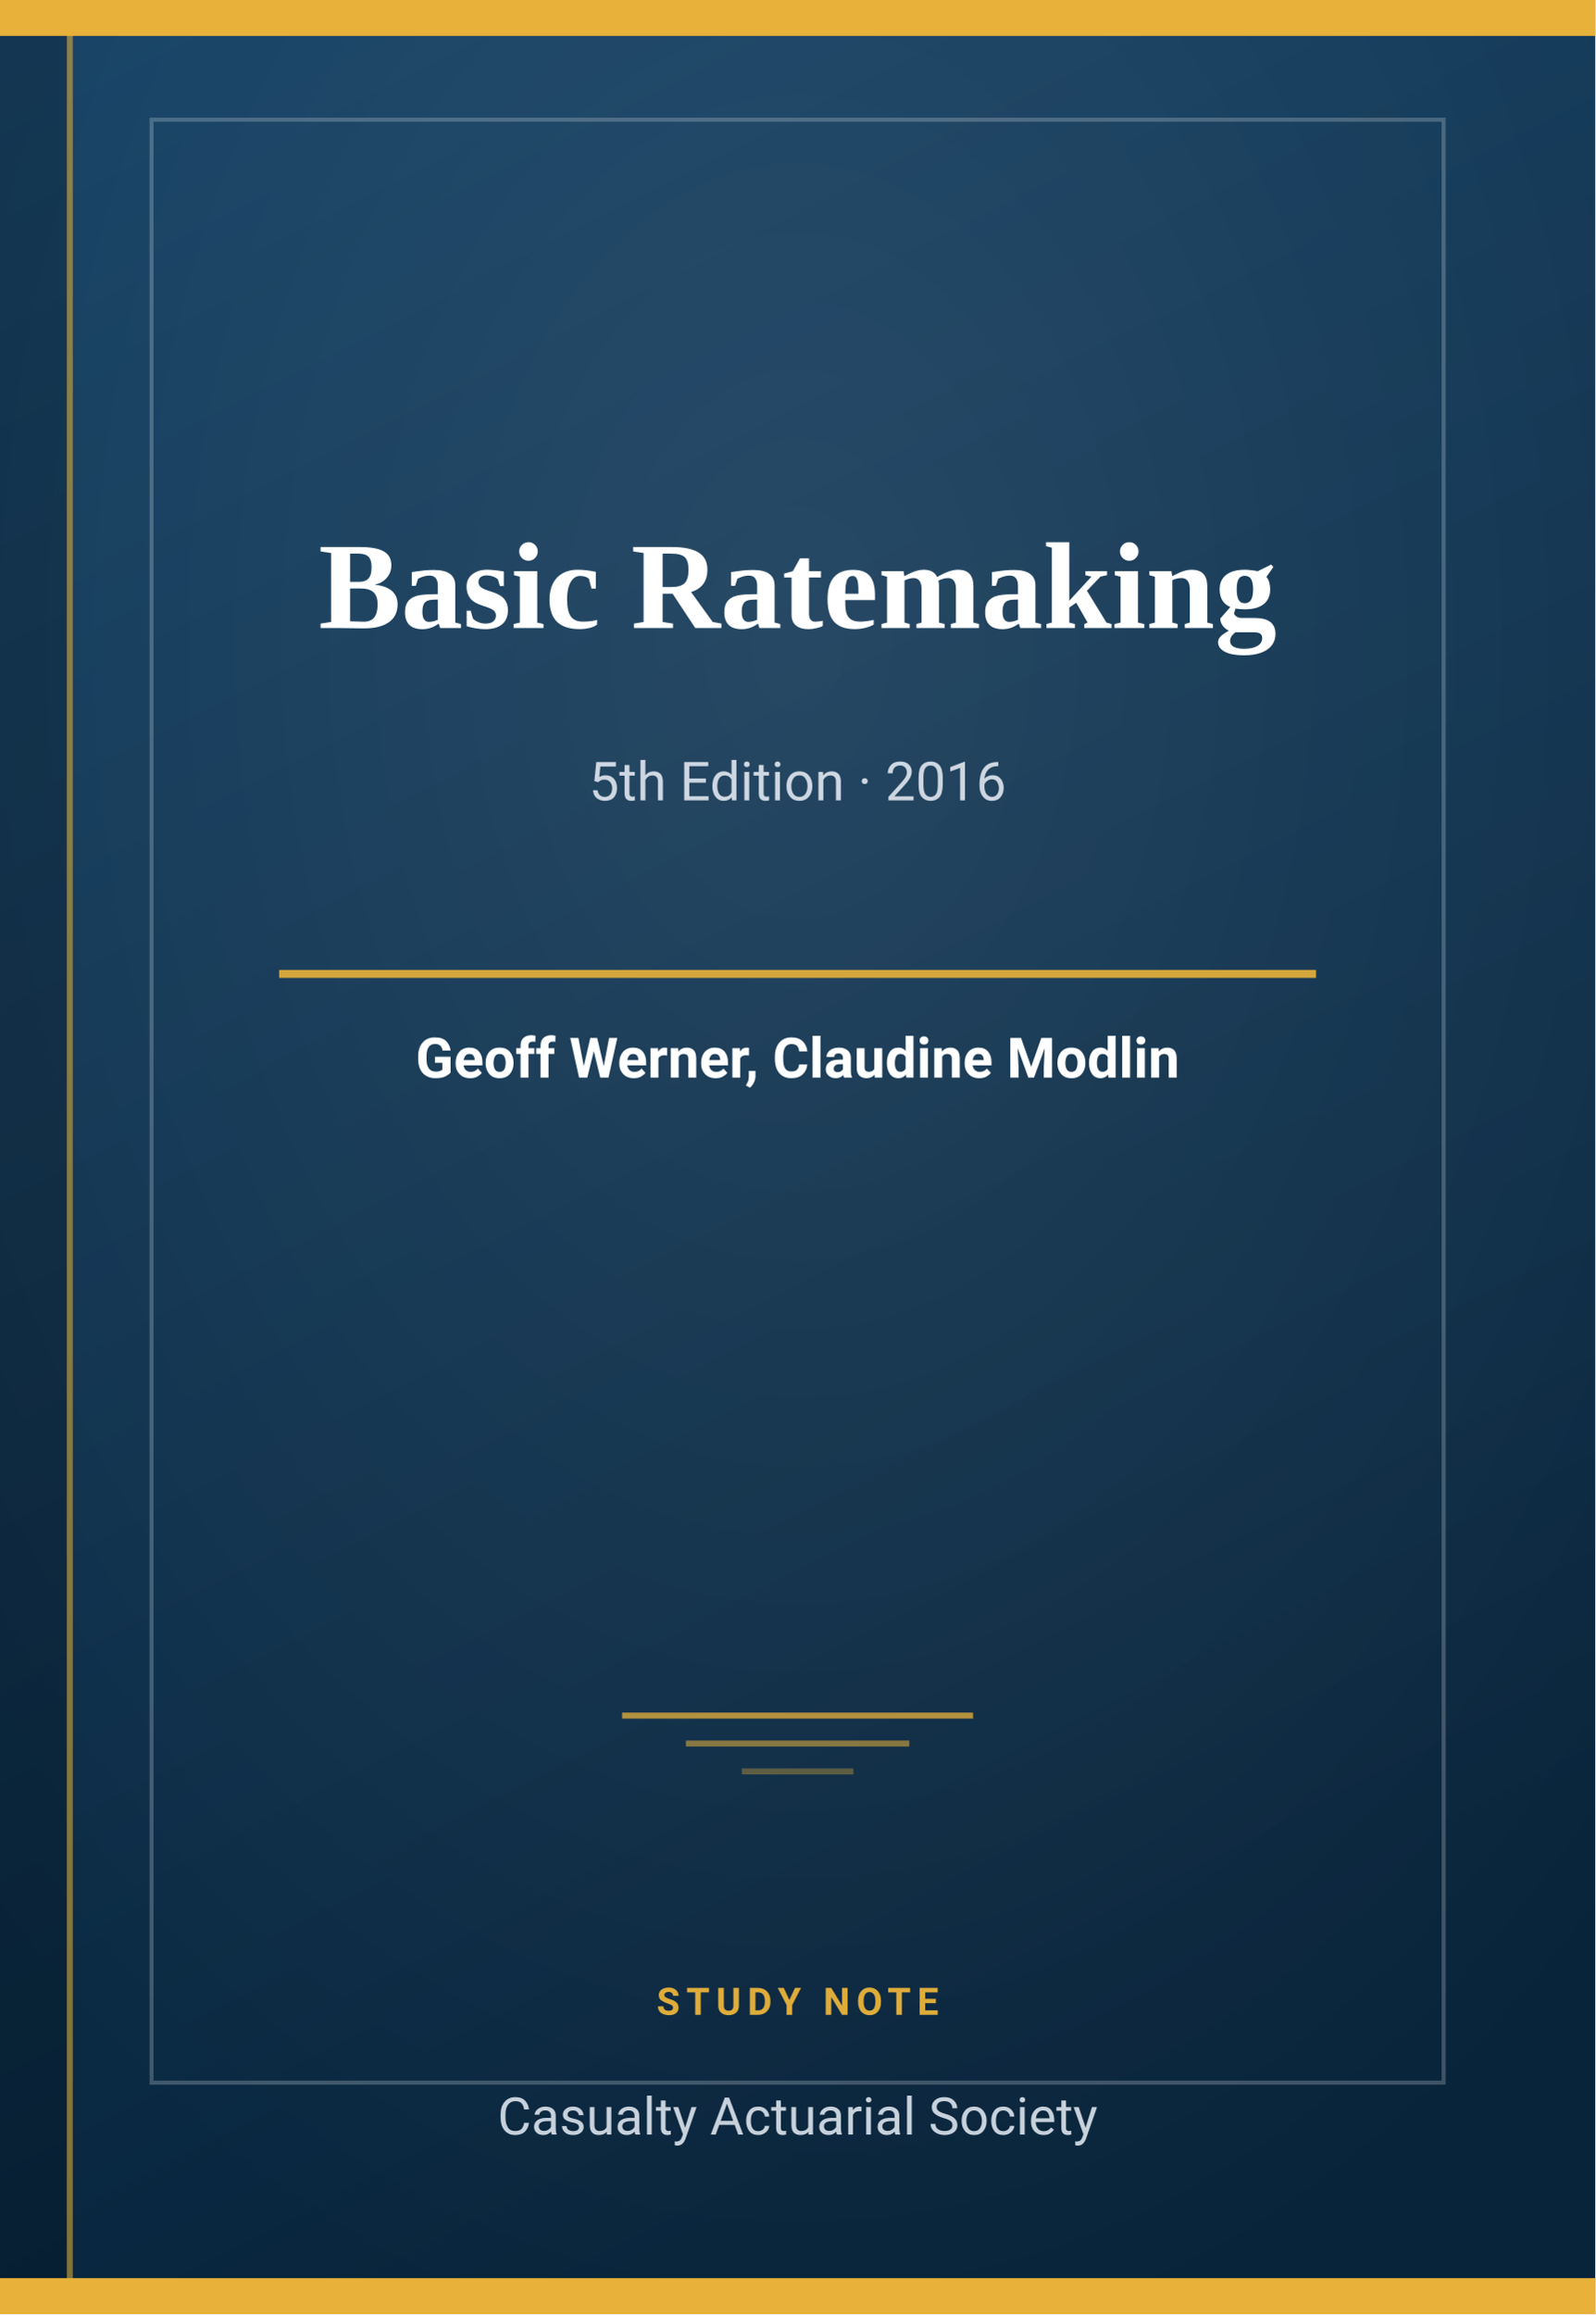
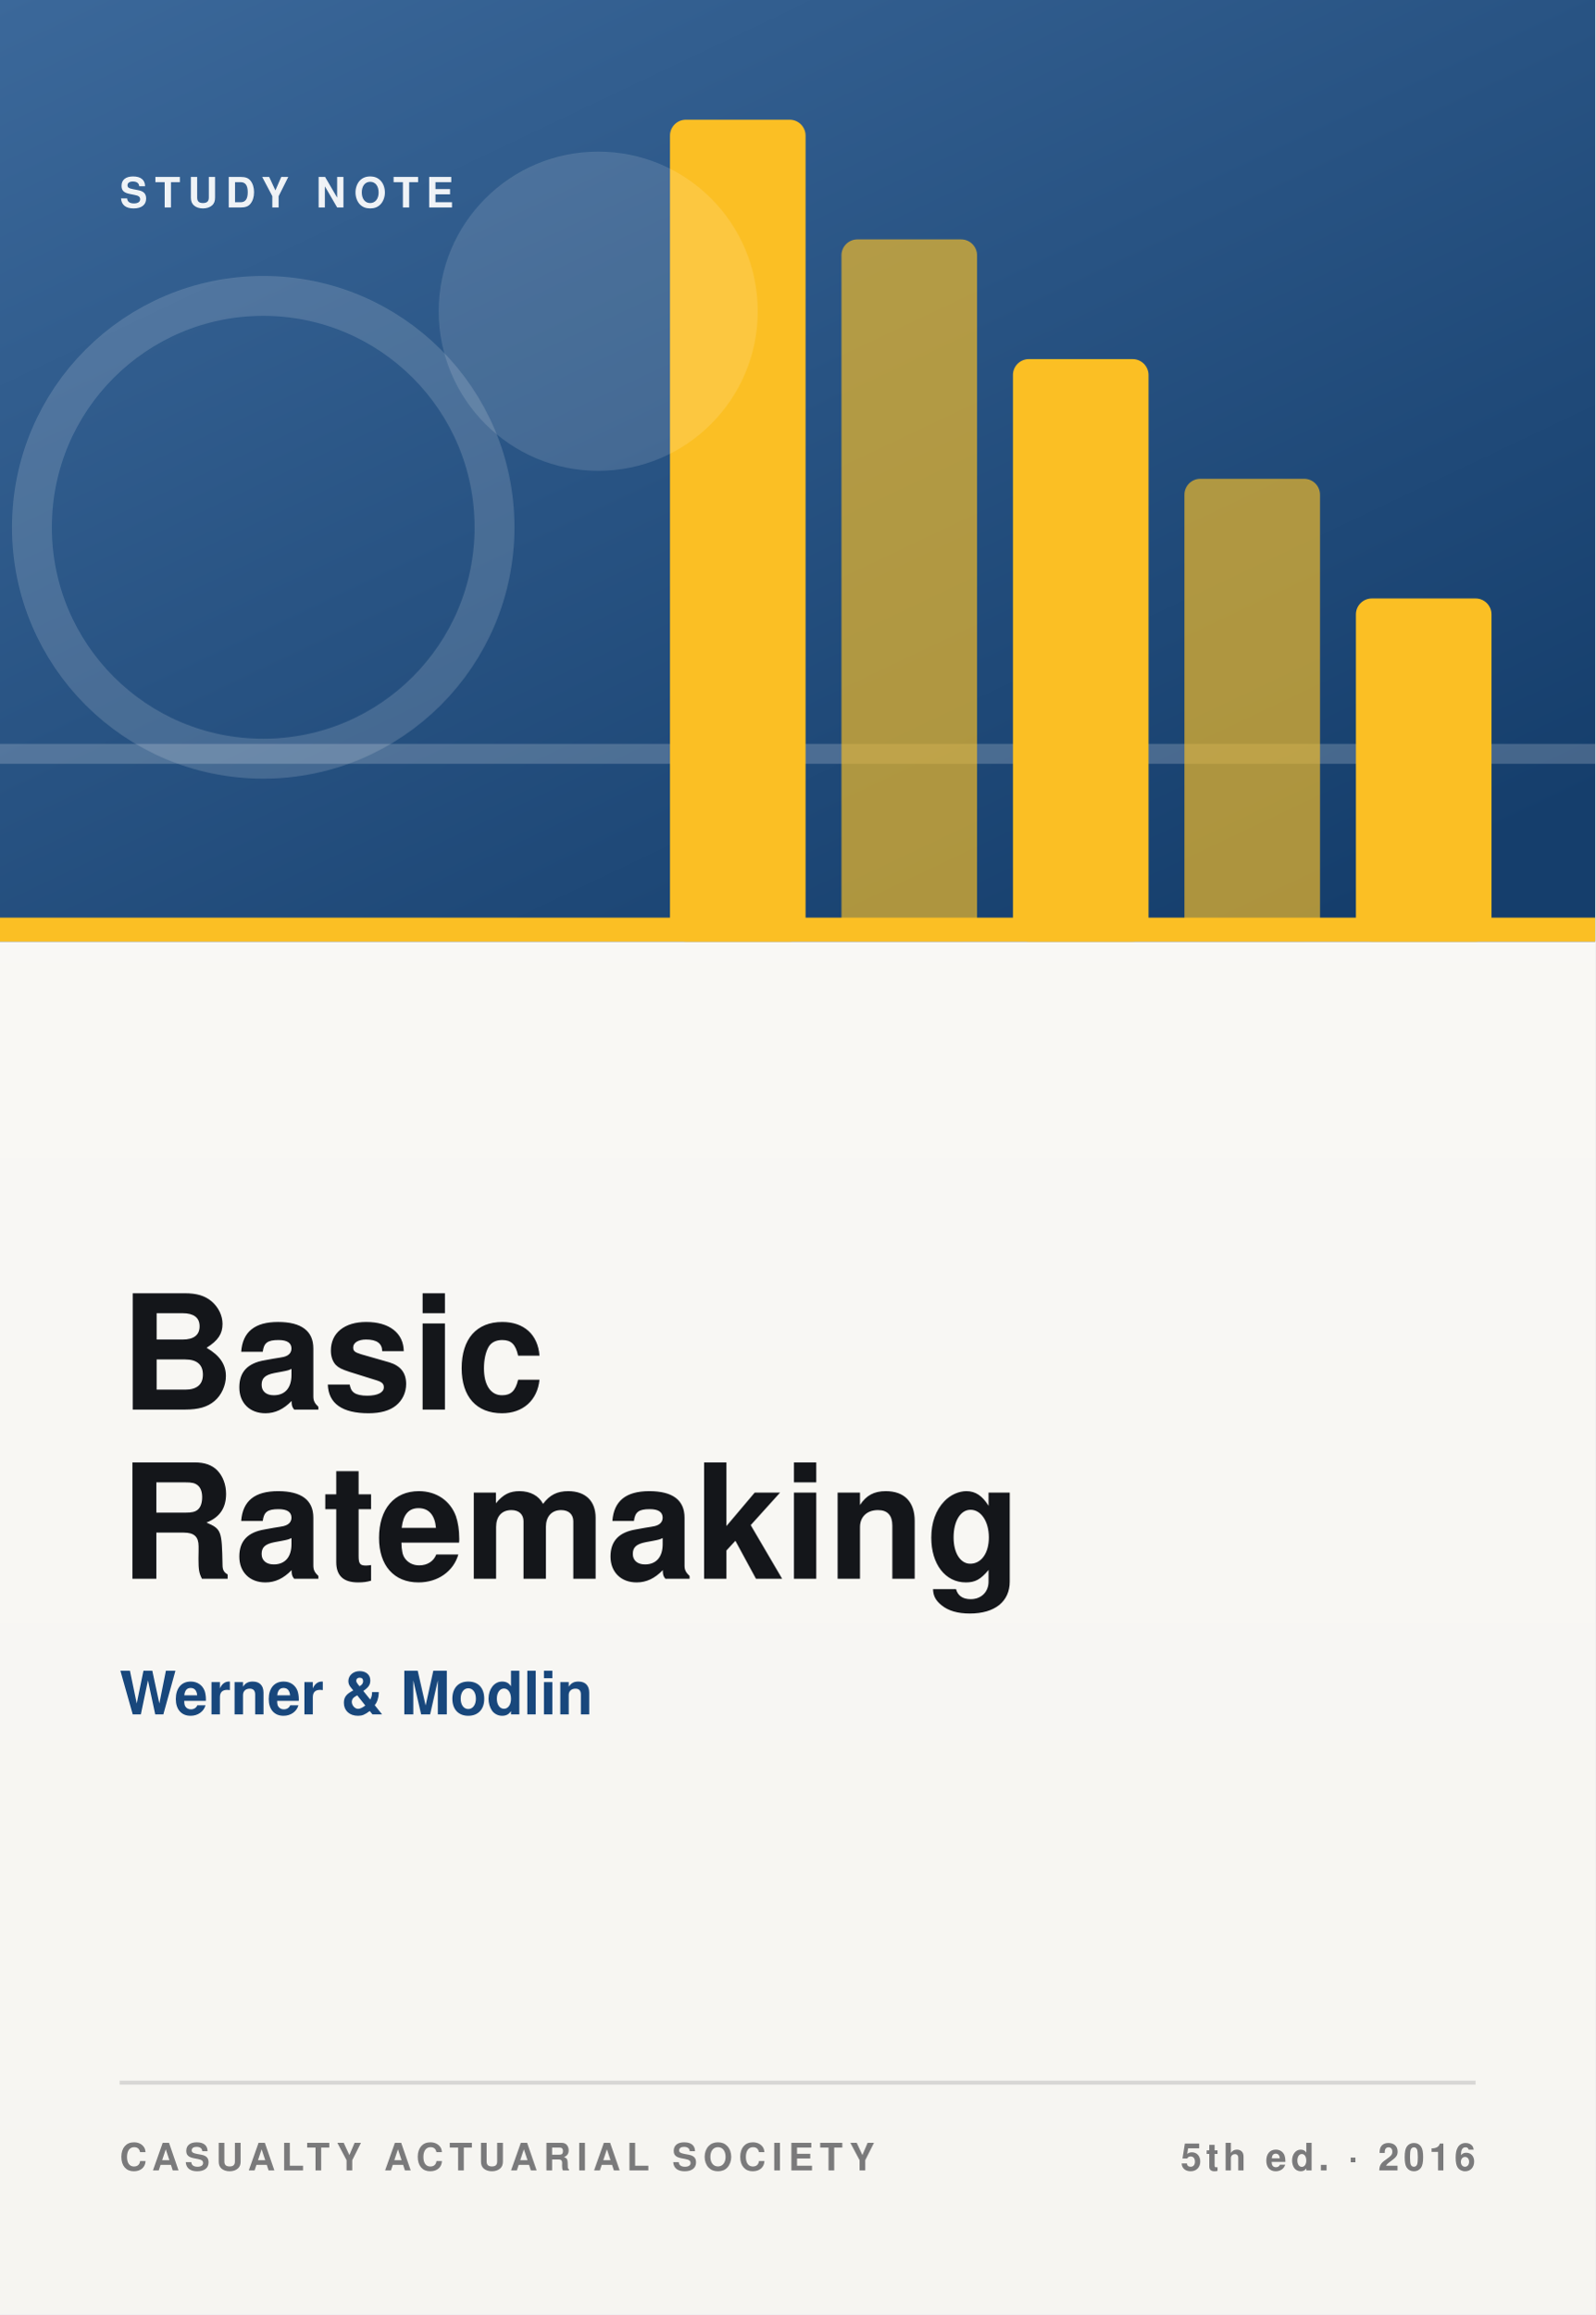
- <svg xmlns="http://www.w3.org/2000/svg" viewBox="0 0 400 580" width="400" height="580" role="img" aria-label="Cover of Basic Ratemaking — Geoff Werner, Claudine Modlin — 2016">
+ <svg xmlns="http://www.w3.org/2000/svg" viewBox="0 0 400 580" width="400" height="580" role="img" aria-label="Cover of Basic Ratemaking — Werner &amp; Modlin — 2016">
  <defs>
-     <linearGradient id="field" x1="0" y1="0" x2="0.35" y2="1">
-       <stop offset="0" stop-color="#123f63" />
-       <stop offset="1" stop-color="#08243b" />
+     <linearGradient id="band-298c859" x1="0" y1="0" x2="0.8" y2="1">
+       <stop offset="0" stop-color="#3b689a" />
+       <stop offset="1" stop-color="#153e6c" />
    </linearGradient>
-     <radialGradient id="glow" cx="0.5" cy="0.28" r="0.75">
-       <stop offset="0" stop-color="#ffffff" stop-opacity="0.10" />
-       <stop offset="1" stop-color="#ffffff" stop-opacity="0" />
-     </radialGradient>
+     <linearGradient id="paper-298c859" x1="0" y1="0" x2="0" y2="1">
+       <stop offset="0" stop-color="#fbfaf7" />
+       <stop offset="1" stop-color="#f6f5f1" />
+     </linearGradient>
+     <clipPath id="crop-298c859">
+       <rect x="0" y="0" width="400" height="236" />
+     </clipPath>
  </defs>
-   <rect x="0" y="0" width="400" height="580" fill="url(#field)" />
-   <rect x="0" y="0" width="400" height="580" fill="url(#glow)" />
-   <rect x="0" y="0" width="17" height="580" fill="#000000" opacity="0.2" />
-   <line x1="17.5" y1="0" x2="17.5" y2="580" stroke="#e8b23a" stroke-width="1.5" opacity="0.55" />
-   <rect x="0" y="0" width="400" height="9" fill="#e8b23a" />
-   <rect x="0" y="571" width="400" height="9" fill="#e8b23a" />
-   <rect x="38" y="30" width="324" height="492" fill="none" stroke="#ffffff" stroke-width="1" opacity="0.22" />
-   <text x="200" y="157.4" font-family="Georgia, 'Times New Roman', Times, serif" font-size="31" font-weight="bold" fill="#ffffff" text-anchor="middle">Basic Ratemaking</text>
-   <text x="200" y="200.6" font-family="-apple-system, BlinkMacSystemFont, 'Segoe UI', Roboto, 'Helvetica Neue', Arial, sans-serif" font-size="13.5" font-weight="normal" fill="#dbe3ec" text-anchor="middle" opacity="0.92">5th Edition · 2016</text>
-   <line x1="70" y1="244.1" x2="330" y2="244.1" stroke="#e8b23a" stroke-width="2" opacity="0.9" />
-   <text x="200" y="270.1" font-family="-apple-system, BlinkMacSystemFont, 'Segoe UI', Roboto, 'Helvetica Neue', Arial, sans-serif" font-size="14" font-weight="bold" fill="#ffffff" text-anchor="middle">Geoff Werner, Claudine Modlin</text>
-   <line x1="156" y1="430" x2="244" y2="430" stroke="#e8b23a" stroke-width="1.5" opacity="0.75" />
-   <line x1="172" y1="437" x2="228" y2="437" stroke="#e8b23a" stroke-width="1.5" opacity="0.55" />
-   <line x1="186" y1="444" x2="214" y2="444" stroke="#e8b23a" stroke-width="1.5" opacity="0.35" />
-   <text x="200" y="505" font-family="-apple-system, BlinkMacSystemFont, 'Segoe UI', Roboto, 'Helvetica Neue', Arial, sans-serif" font-size="9.5" font-weight="bold" fill="#e8b23a" text-anchor="middle" letter-spacing="1.6" opacity="0.95">STUDY NOTE</text>
-   <text x="200" y="535" font-family="-apple-system, BlinkMacSystemFont, 'Segoe UI', Roboto, 'Helvetica Neue', Arial, sans-serif" font-size="13" font-weight="normal" fill="#dbe3ec" text-anchor="middle" opacity="0.9">Casualty Actuarial Society</text>
+   <rect x="0" y="0" width="400" height="580" fill="url(#paper-298c859)" />
+   <g clip-path="url(#crop-298c859)">
+     <rect x="0" y="0" width="400" height="236" fill="url(#band-298c859)" />
+     <circle cx="66" cy="132.16" r="58" fill="none" stroke="#ffffff" stroke-width="10" opacity="0.15" />
+     <rect x="0" y="186.44" width="400" height="5" fill="#ffffff" opacity="0.2" />
+     <rect x="168" y="30" width="34" height="206" fill="#fbbf24" rx="4" />
+     <rect x="211" y="60" width="34" height="176" fill="#fbbf24" opacity="0.66" rx="4" />
+     <rect x="254" y="90" width="34" height="146" fill="#fbbf24" rx="4" />
+     <rect x="297" y="120" width="34" height="116" fill="#fbbf24" opacity="0.66" rx="4" />
+     <rect x="340" y="150" width="34" height="86" fill="#fbbf24" rx="4" />
+     <circle cx="150" cy="78" r="40" fill="#ffffff" opacity="0.13" />
+   </g>
+   <rect x="0" y="230" width="400" height="6" fill="#fbbf24" />
+   <text x="30" y="52" font-family="'Helvetica Neue', Helvetica, Arial, sans-serif" font-size="10.5" font-weight="700" fill="#ffffff" text-anchor="start" letter-spacing="1.9" opacity="0.92">STUDY NOTE</text>
+   <text x="30" y="353.3" font-family="'Helvetica Neue', Helvetica, Arial, sans-serif" font-size="40" font-weight="700" fill="#14161a" text-anchor="start">Basic</text>
+   <text x="30" y="395.7" font-family="'Helvetica Neue', Helvetica, Arial, sans-serif" font-size="40" font-weight="700" fill="#14161a" text-anchor="start">Ratemaking</text>
+   <text x="30" y="429.7" font-family="'Helvetica Neue', Helvetica, Arial, sans-serif" font-size="15" font-weight="600" fill="#18477c" text-anchor="start">Werner &amp; Modlin</text>
+   <line x1="30" y1="522" x2="370" y2="522" stroke="#14161a" stroke-width="1" opacity="0.14" />
+   <text x="30" y="544" font-family="'Helvetica Neue', Helvetica, Arial, sans-serif" font-size="9.5" font-weight="700" fill="#7a7a7b" text-anchor="start" letter-spacing="1.5">CASUALTY ACTUARIAL SOCIETY</text>
+   <text x="370" y="544" font-family="'Helvetica Neue', Helvetica, Arial, sans-serif" font-size="9.5" font-weight="600" fill="#7a7a7b" text-anchor="end" letter-spacing="1.1">5th ed. · 2016</text>
</svg>
